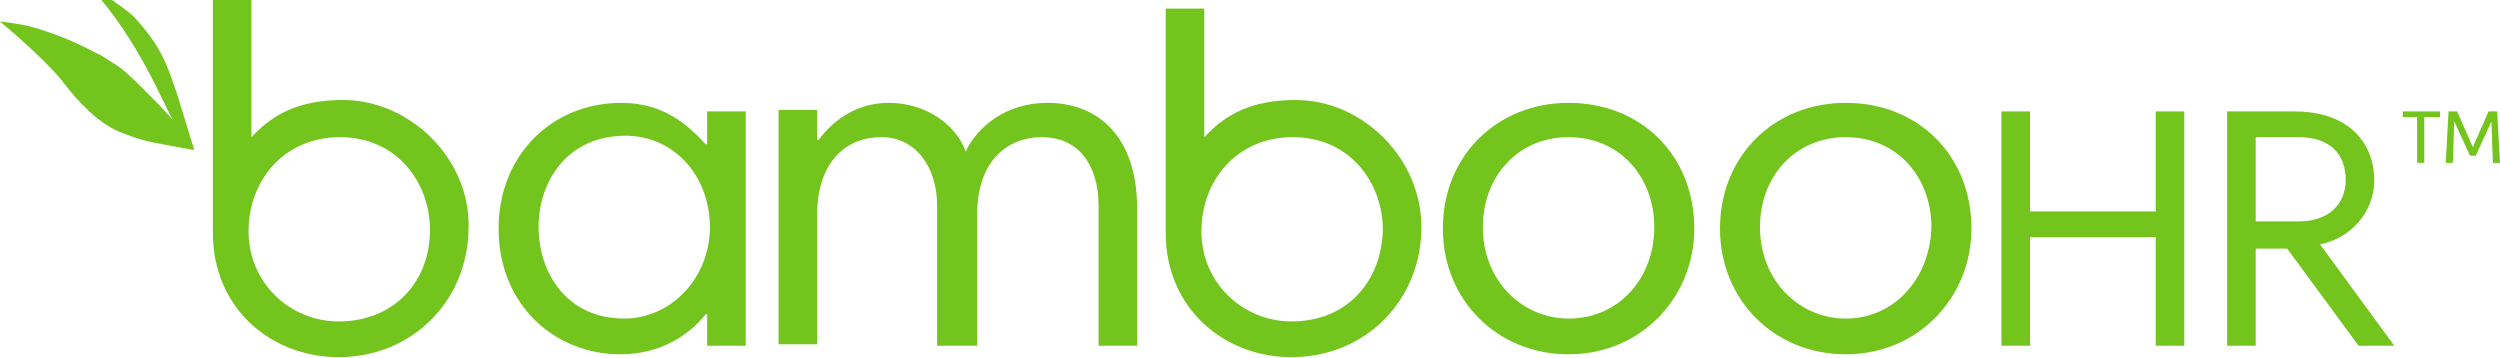
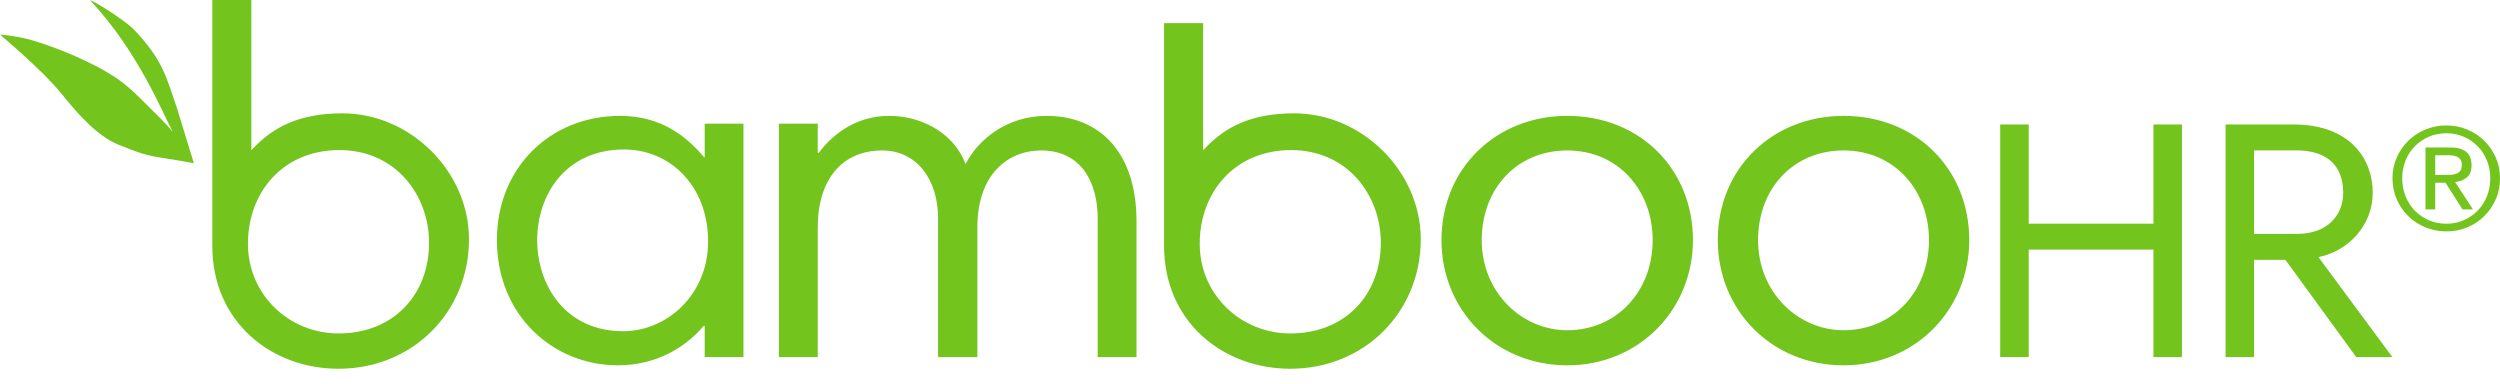
- <svg xmlns="http://www.w3.org/2000/svg" version="1.1" id="Layer_1" x="0px" y="0px" viewBox="-218 385 175 25" style="enable-background:new -218 385 175 25;" xml:space="preserve">
-   <style type="text/css">
- 	.st0{fill:#73C41D;}
- </style>
-   <g id="Symbols">
-     <g id="logo_x2F_bamboohr_x2F_green">
-       <g id="BambooHR-Logo">
-         <path id="Fill-1" class="st0" d="M-174.3,407.3c-4.1,0-6-3.3-6-6.4c0-3.2,2-6.4,6.1-6.4c3.2,0,5.9,2.6,5.9,6.5     C-168.4,404.7-171.2,407.3-174.3,407.3L-174.3,407.3z M-168.6,395.1L-168.6,395.1c-1.2-1.3-2.9-2.9-5.9-2.9     c-4.9,0-8.6,3.7-8.6,8.8c0,5.4,4,8.8,8.5,8.8c2.8,0,4.8-1.3,6-2.8h0.1v2.2h2.7v-16.4h-2.7V395.1z" />
-         <path id="Fill-3" class="st0" d="M-144.7,392.2c-2.9,0-4.9,1.7-5.7,3.4c-0.7-1.9-2.8-3.4-5.4-3.4c-2.1,0-3.8,1.1-4.9,2.6h-0.1     v-2.1h-2.7v16.4h2.7V400c0-3.4,1.8-5.4,4.5-5.4c2.4,0,3.9,2.1,3.9,4.8v9.8h2.8V400c0-3.8,2.2-5.4,4.5-5.4c2.8,0,4,2.2,4,4.8v9.8     h2.7v-9.6C-138.4,394.7-141,392.2-144.7,392.2" />
-         <path id="Fill-5" class="st0" d="M-108.2,407.3c-3.2,0-6-2.6-6-6.4c0-3.6,2.5-6.3,6-6.3c3.6,0,6,2.8,6,6.3     C-102.2,404.5-104.7,407.3-108.2,407.3 M-108.2,392.2c-5,0-8.8,3.7-8.8,8.8c0,5,3.8,8.8,8.8,8.8c5.1,0,8.8-4,8.8-8.8     C-99.4,395.9-103.1,392.2-108.2,392.2" />
-         <path id="Fill-7" class="st0" d="M-88.8,407.3c-3.2,0-6-2.6-6-6.4c0-3.6,2.5-6.3,6-6.3c3.6,0,6,2.8,6,6.3     C-82.9,404.5-85.4,407.3-88.8,407.3 M-88.8,392.2c-5,0-8.8,3.7-8.8,8.8c0,5,3.8,8.8,8.8,8.8c5.1,0,8.8-4,8.8-8.8     C-80,395.9-83.7,392.2-88.8,392.2" />
-         <polygon id="Fill-9" class="st0" points="-67.1,399.8 -75.9,399.8 -75.9,392.8 -77.9,392.8 -77.9,409.2 -75.9,409.2 -75.9,401.6      -67.1,401.6 -67.1,409.2 -65.1,409.2 -65.1,392.8 -67.1,392.8    " />
-         <path id="Fill-11" class="st0" d="M-60.1,400.5v-5.9h3c2.1,0,3.3,1.1,3.3,3c0,1.6-1.1,2.9-3.3,2.9H-60.1z M-55.6,402.1     c2.1-0.4,3.8-2.2,3.8-4.5c0-2.3-1.5-4.8-5.6-4.8h-4.7v16.4h2v-6.8h2.2l5,6.8h2.5L-55.6,402.1z" />
-         <polygon id="Fill-13" class="st0" points="-49.8,392.8 -47.2,392.8 -47.2,393.2 -48.3,393.2 -48.3,396.4 -48.8,396.4      -48.8,393.2 -49.8,393.2    " />
-         <polygon id="Fill-15" class="st0" points="-44.9,395.3 -43.8,392.8 -43.2,392.8 -43,396.4 -43.5,396.4 -43.6,393.5 -44.7,395.9      -45.1,395.9 -46.2,393.5 -46.3,396.4 -46.8,396.4 -46.6,392.8 -46,392.8    " />
-         <path id="Fill-17" class="st0" d="M-194.3,407.5c-3.4,0-6.3-2.7-6.3-6.3c0-3.6,2.5-6.6,6.4-6.6c4,0,6.3,3.2,6.3,6.5     C-187.9,404.7-190.4,407.5-194.3,407.5 M-194,392c-3.2,0-4.9,1.1-6.1,2.3l-0.3,0.3l0-10.6h-2.7v17.3c0,5.3,4.1,8.7,8.8,8.7     c5.2,0,9.1-4,9.1-9.1C-185.1,396.1-189.3,392-194,392" />
-         <path id="Fill-19" class="st0" d="M-127.6,407.5c-3.4,0-6.3-2.7-6.3-6.3c0-3.6,2.5-6.6,6.4-6.6c4,0,6.3,3.2,6.3,6.5     C-121.3,404.7-123.7,407.5-127.6,407.5 M-127.3,392c-3.2,0-4.9,1.1-6.1,2.3l-0.3,0.3l0-9h-2.7v15.7c0,5.3,4.1,8.7,8.8,8.7     c5.2,0,9.1-4,9.1-9.1C-118.5,396.1-122.6,392-127.3,392" />
-         <path id="Fill-21" class="st0" d="M-204.4,395.5c0,0-1.2-0.2-2.2-0.4c-1.1-0.2-1.6-0.3-3.1-0.9c-1.4-0.6-2.8-2-4-3.6     c-1.3-1.6-4.3-4.1-4.3-4.1s0.9,0.1,1.9,0.3c0.8,0.2,2.8,0.8,4.8,1.9c0.5,0.2,0.7,0.4,1.2,0.7c0.7,0.4,1.4,1.1,2.1,1.8     c0.8,0.8,1.5,1.5,2.1,2.2c-0.7-1.2-2.4-5.6-5.7-9.2c-0.3-0.4,2.3,1.3,3,2c2,2.2,2.3,3.4,3,5.4L-204.4,395.5z" />
+ <svg xmlns="http://www.w3.org/2000/svg" width="150px" height="23px" viewBox="0 0 150 23" version="1.1">
+   <g id="Page-1" stroke="none" stroke-width="1" fill="none" fill-rule="evenodd">
+     <g id="Marketplace" fill="#73C41D" fill-rule="nonzero">
+       <g id="Logo/BambooHR/Logo">
+         <path d="M149.743,9.442 C149.915,9.827 150,10.245 150,10.692 C150,11.152 149.915,11.576 149.743,11.965 C149.571,12.353 149.34,12.691 149.048,12.977 C148.756,13.264 148.416,13.486 148.027,13.645 C147.638,13.804 147.224,13.884 146.783,13.884 C146.343,13.884 145.927,13.804 145.535,13.645 C145.143,13.486 144.8,13.264 144.506,12.977 C144.211,12.691 143.978,12.353 143.807,11.965 C143.635,11.576 143.549,11.152 143.549,10.692 C143.549,10.245 143.635,9.827 143.807,9.442 C143.978,9.055 144.211,8.721 144.506,8.437 C144.8,8.153 145.143,7.931 145.535,7.769 C145.927,7.607 146.343,7.527 146.783,7.527 C147.224,7.527 147.638,7.607 148.027,7.769 C148.416,7.931 148.756,8.153 149.048,8.437 C149.34,8.721 149.571,9.055 149.743,9.442 Z M149.216,11.777 C149.349,11.446 149.417,11.084 149.417,10.692 C149.417,10.313 149.349,9.958 149.216,9.629 C149.081,9.3 148.895,9.015 148.658,8.773 C148.42,8.533 148.141,8.342 147.822,8.203 C147.501,8.064 147.155,7.995 146.783,7.995 C146.406,7.995 146.055,8.064 145.733,8.203 C145.409,8.342 145.129,8.533 144.892,8.773 C144.654,9.015 144.468,9.3 144.334,9.629 C144.2,9.958 144.132,10.313 144.132,10.692 C144.132,11.084 144.2,11.446 144.334,11.777 C144.468,12.109 144.654,12.397 144.892,12.641 C145.129,12.884 145.409,13.077 145.733,13.215 C146.055,13.354 146.406,13.424 146.783,13.424 C147.155,13.424 147.501,13.354 147.822,13.215 C148.141,13.077 148.42,12.884 148.658,12.641 C148.895,12.397 149.081,12.109 149.216,11.777 Z M148.01,10.646 C147.821,10.801 147.587,10.894 147.306,10.922 L148.379,12.565 L147.753,12.565 L146.732,10.965 L146.114,10.965 L146.114,12.565 L145.531,12.565 L145.531,8.846 L146.981,8.846 C147.426,8.846 147.757,8.934 147.971,9.109 C148.186,9.286 148.293,9.552 148.293,9.91 C148.293,10.244 148.199,10.49 148.01,10.646 Z M146.723,10.496 C146.854,10.496 146.979,10.492 147.096,10.484 C147.214,10.475 147.318,10.452 147.41,10.411 C147.501,10.372 147.574,10.311 147.628,10.229 C147.682,10.146 147.709,10.032 147.709,9.884 C147.709,9.759 147.685,9.659 147.636,9.586 C147.588,9.512 147.525,9.456 147.448,9.416 C147.371,9.376 147.283,9.349 147.182,9.335 C147.082,9.321 146.983,9.314 146.886,9.314 L146.114,9.314 L146.114,10.496 L146.723,10.496 Z M42.281,9.435 L42.281,7.419 L44.608,7.419 L44.608,21.422 L42.281,21.422 L42.281,19.551 L42.221,19.551 C41.19,20.779 39.452,21.919 37.064,21.919 C33.235,21.919 29.815,18.966 29.815,14.405 C29.815,10.078 32.997,6.952 37.212,6.952 C39.776,6.952 41.277,8.296 42.25,9.435 L42.281,9.435 Z M37.388,19.873 C40.041,19.873 42.487,17.651 42.487,14.494 C42.487,11.161 40.218,8.969 37.447,8.969 C33.911,8.969 32.231,11.717 32.231,14.405 C32.231,17.094 33.911,19.873 37.388,19.873 Z M62.797,6.952 C65.98,6.952 68.19,9.144 68.19,13.267 L68.19,21.422 L65.861,21.422 L65.861,13.089 C65.861,10.927 64.86,9.027 62.473,9.027 C60.498,9.027 58.642,10.43 58.642,13.646 L58.642,21.422 L56.284,21.422 L56.284,13.089 C56.284,10.781 55.017,9.027 52.925,9.027 C50.567,9.027 49.065,10.722 49.065,13.646 L49.065,21.422 L46.735,21.422 L46.735,7.419 L49.065,7.419 L49.065,9.173 L49.124,9.173 C50.066,7.917 51.51,6.952 53.337,6.952 C55.547,6.952 57.344,8.208 57.934,9.846 C58.642,8.442 60.351,6.952 62.797,6.952 Z M94.033,6.952 C98.423,6.952 101.577,10.168 101.577,14.406 C101.577,18.528 98.394,21.919 94.033,21.919 C89.76,21.919 86.489,18.644 86.489,14.406 C86.489,10.077 89.789,6.952 94.033,6.952 Z M94.033,19.814 C97.009,19.814 99.16,17.475 99.16,14.406 C99.16,11.453 97.127,9.027 94.033,9.027 C91.028,9.027 88.905,11.307 88.905,14.406 C88.905,17.562 91.322,19.814 94.033,19.814 Z M110.61,6.952 C115.003,6.952 118.155,10.168 118.155,14.406 C118.155,18.528 114.971,21.919 110.61,21.919 C106.339,21.919 103.067,18.644 103.067,14.406 C103.067,10.077 106.368,6.952 110.61,6.952 Z M110.61,19.814 C113.586,19.814 115.739,17.475 115.739,14.406 C115.739,11.453 113.706,9.027 110.61,9.027 C107.606,9.027 105.485,11.307 105.485,14.406 C105.485,17.562 107.901,19.814 110.61,19.814 Z M129.205,13.422 L129.205,7.468 L130.917,7.468 L130.917,21.422 L129.205,21.422 L129.205,14.977 L121.723,14.977 L121.723,21.422 L120.012,21.422 L120.012,7.468 L121.723,7.468 L121.723,13.422 L129.205,13.422 Z M142.364,11.56 C142.364,13.544 140.878,15.079 139.107,15.427 L143.541,21.422 L141.373,21.422 L137.126,15.591 L135.247,15.591 L135.247,21.422 L133.535,21.422 L133.535,7.468 L137.6,7.468 C141.105,7.468 142.364,9.637 142.364,11.56 Z M135.247,14.035 L137.804,14.035 C139.663,14.035 140.591,12.911 140.591,11.56 C140.591,9.923 139.602,9.023 137.785,9.023 L135.247,9.023 L135.247,14.035 Z M20.545,6.799 C24.62,6.799 28.139,10.289 28.139,14.35 C28.139,18.723 24.765,22.125 20.309,22.125 C16.264,22.125 12.738,19.296 12.738,14.755 L12.738,3.55271368e-15 L15.081,3.55271368e-15 L15.082,9.016 L15.36,8.727 C16.379,7.723 17.833,6.799 20.545,6.799 Z M20.309,20.007 C23.632,20.007 25.744,17.66 25.744,14.565 C25.744,11.72 23.748,9.004 20.362,9.004 C16.976,9.004 14.876,11.538 14.876,14.622 C14.876,17.705 17.367,20.007 20.309,20.007 Z M77.651,6.799 C81.726,6.799 85.246,10.289 85.246,14.35 C85.246,18.723 81.872,22.125 77.415,22.125 C73.37,22.125 69.844,19.296 69.844,14.755 L69.844,1.389 L72.187,1.389 L72.188,9.016 L72.466,8.727 C73.486,7.723 74.939,6.799 77.651,6.799 Z M77.415,20.007 C80.739,20.007 82.85,17.66 82.85,14.565 C82.85,11.72 80.855,9.004 77.468,9.004 C74.082,9.004 71.983,11.538 71.983,14.622 C71.983,17.705 74.473,20.007 77.415,20.007 Z M8.041,1.781 C9.789,3.613 9.973,4.636 10.594,6.414 L11.633,9.793 C11.633,9.793 10.608,9.602 9.768,9.477 C8.793,9.33 8.362,9.187 7.123,8.686 C5.883,8.185 4.762,6.959 3.664,5.593 C2.565,4.225 -2.66453526e-14,2.077 -2.66453526e-14,2.077 C-2.66453526e-14,2.077 0.793,2.129 1.597,2.328 C2.256,2.491 3.972,3.043 5.741,3.955 C6.134,4.157 6.352,4.288 6.739,4.526 C7.327,4.886 7.946,5.424 8.538,6.021 C9.235,6.721 9.845,7.284 10.365,7.911 C9.798,6.875 8.329,3.148 5.457,0.072 C5.175,-0.229 7.442,1.153 8.041,1.781 Z" id="BambooHR" />
      </g>
    </g>
  </g>
</svg>
